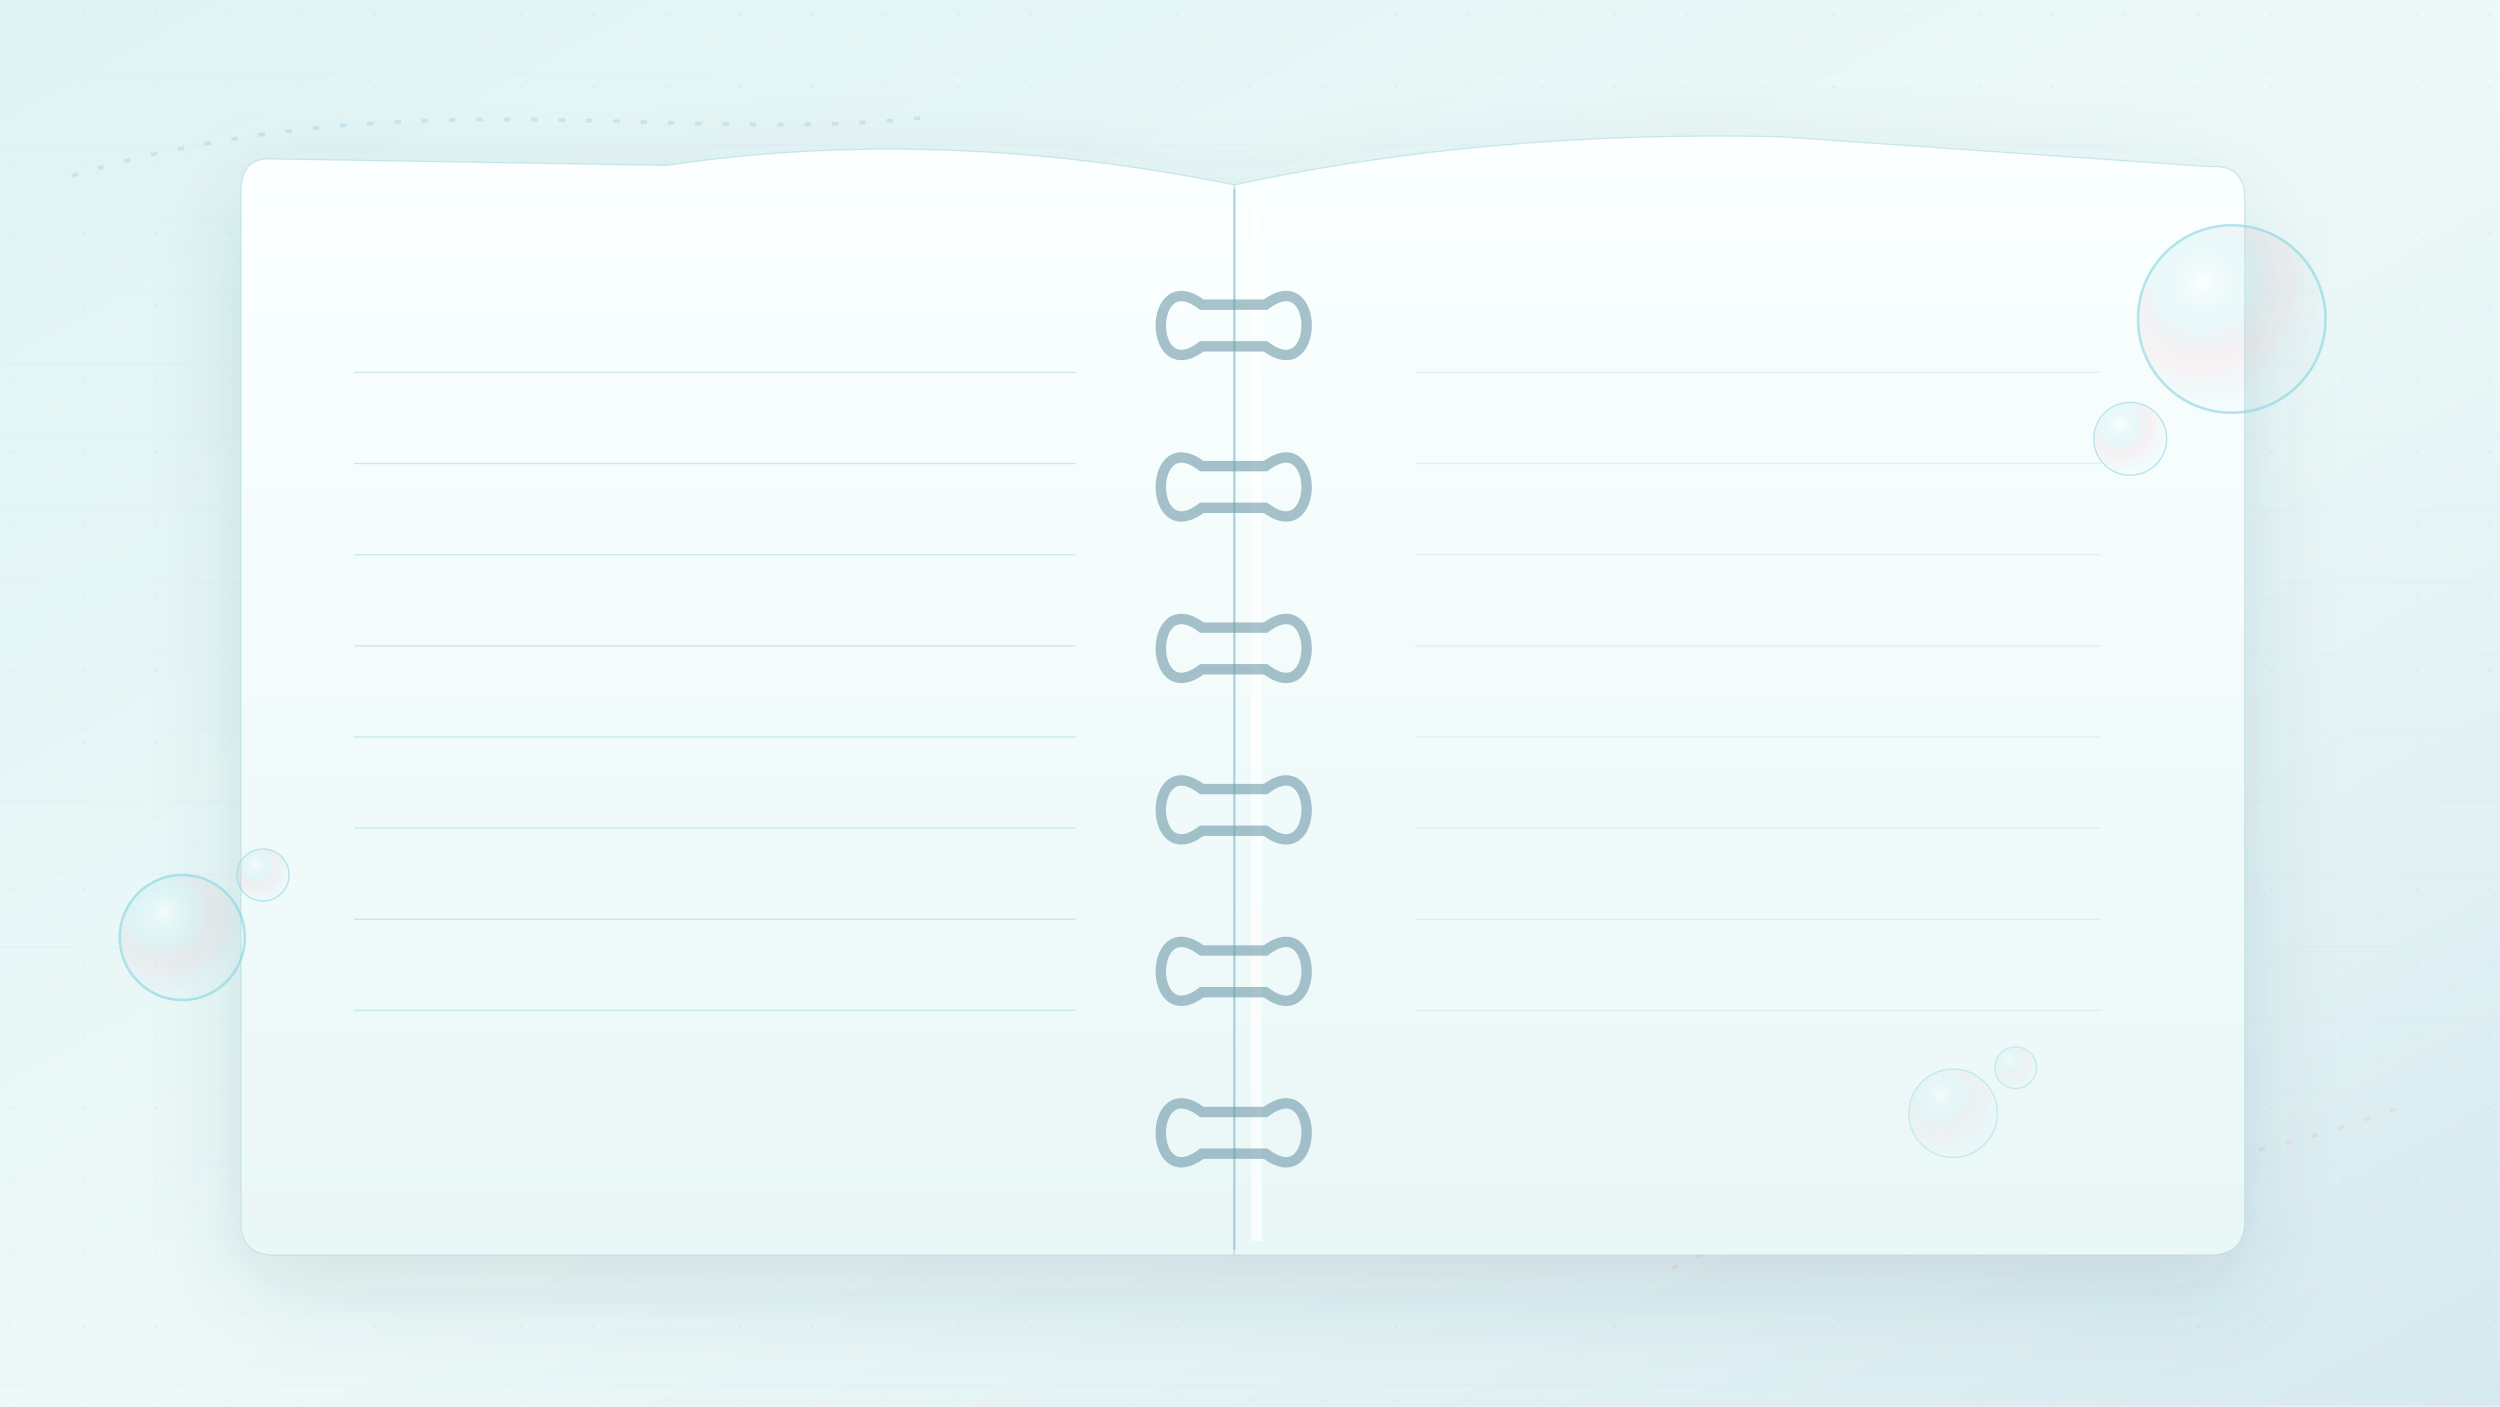
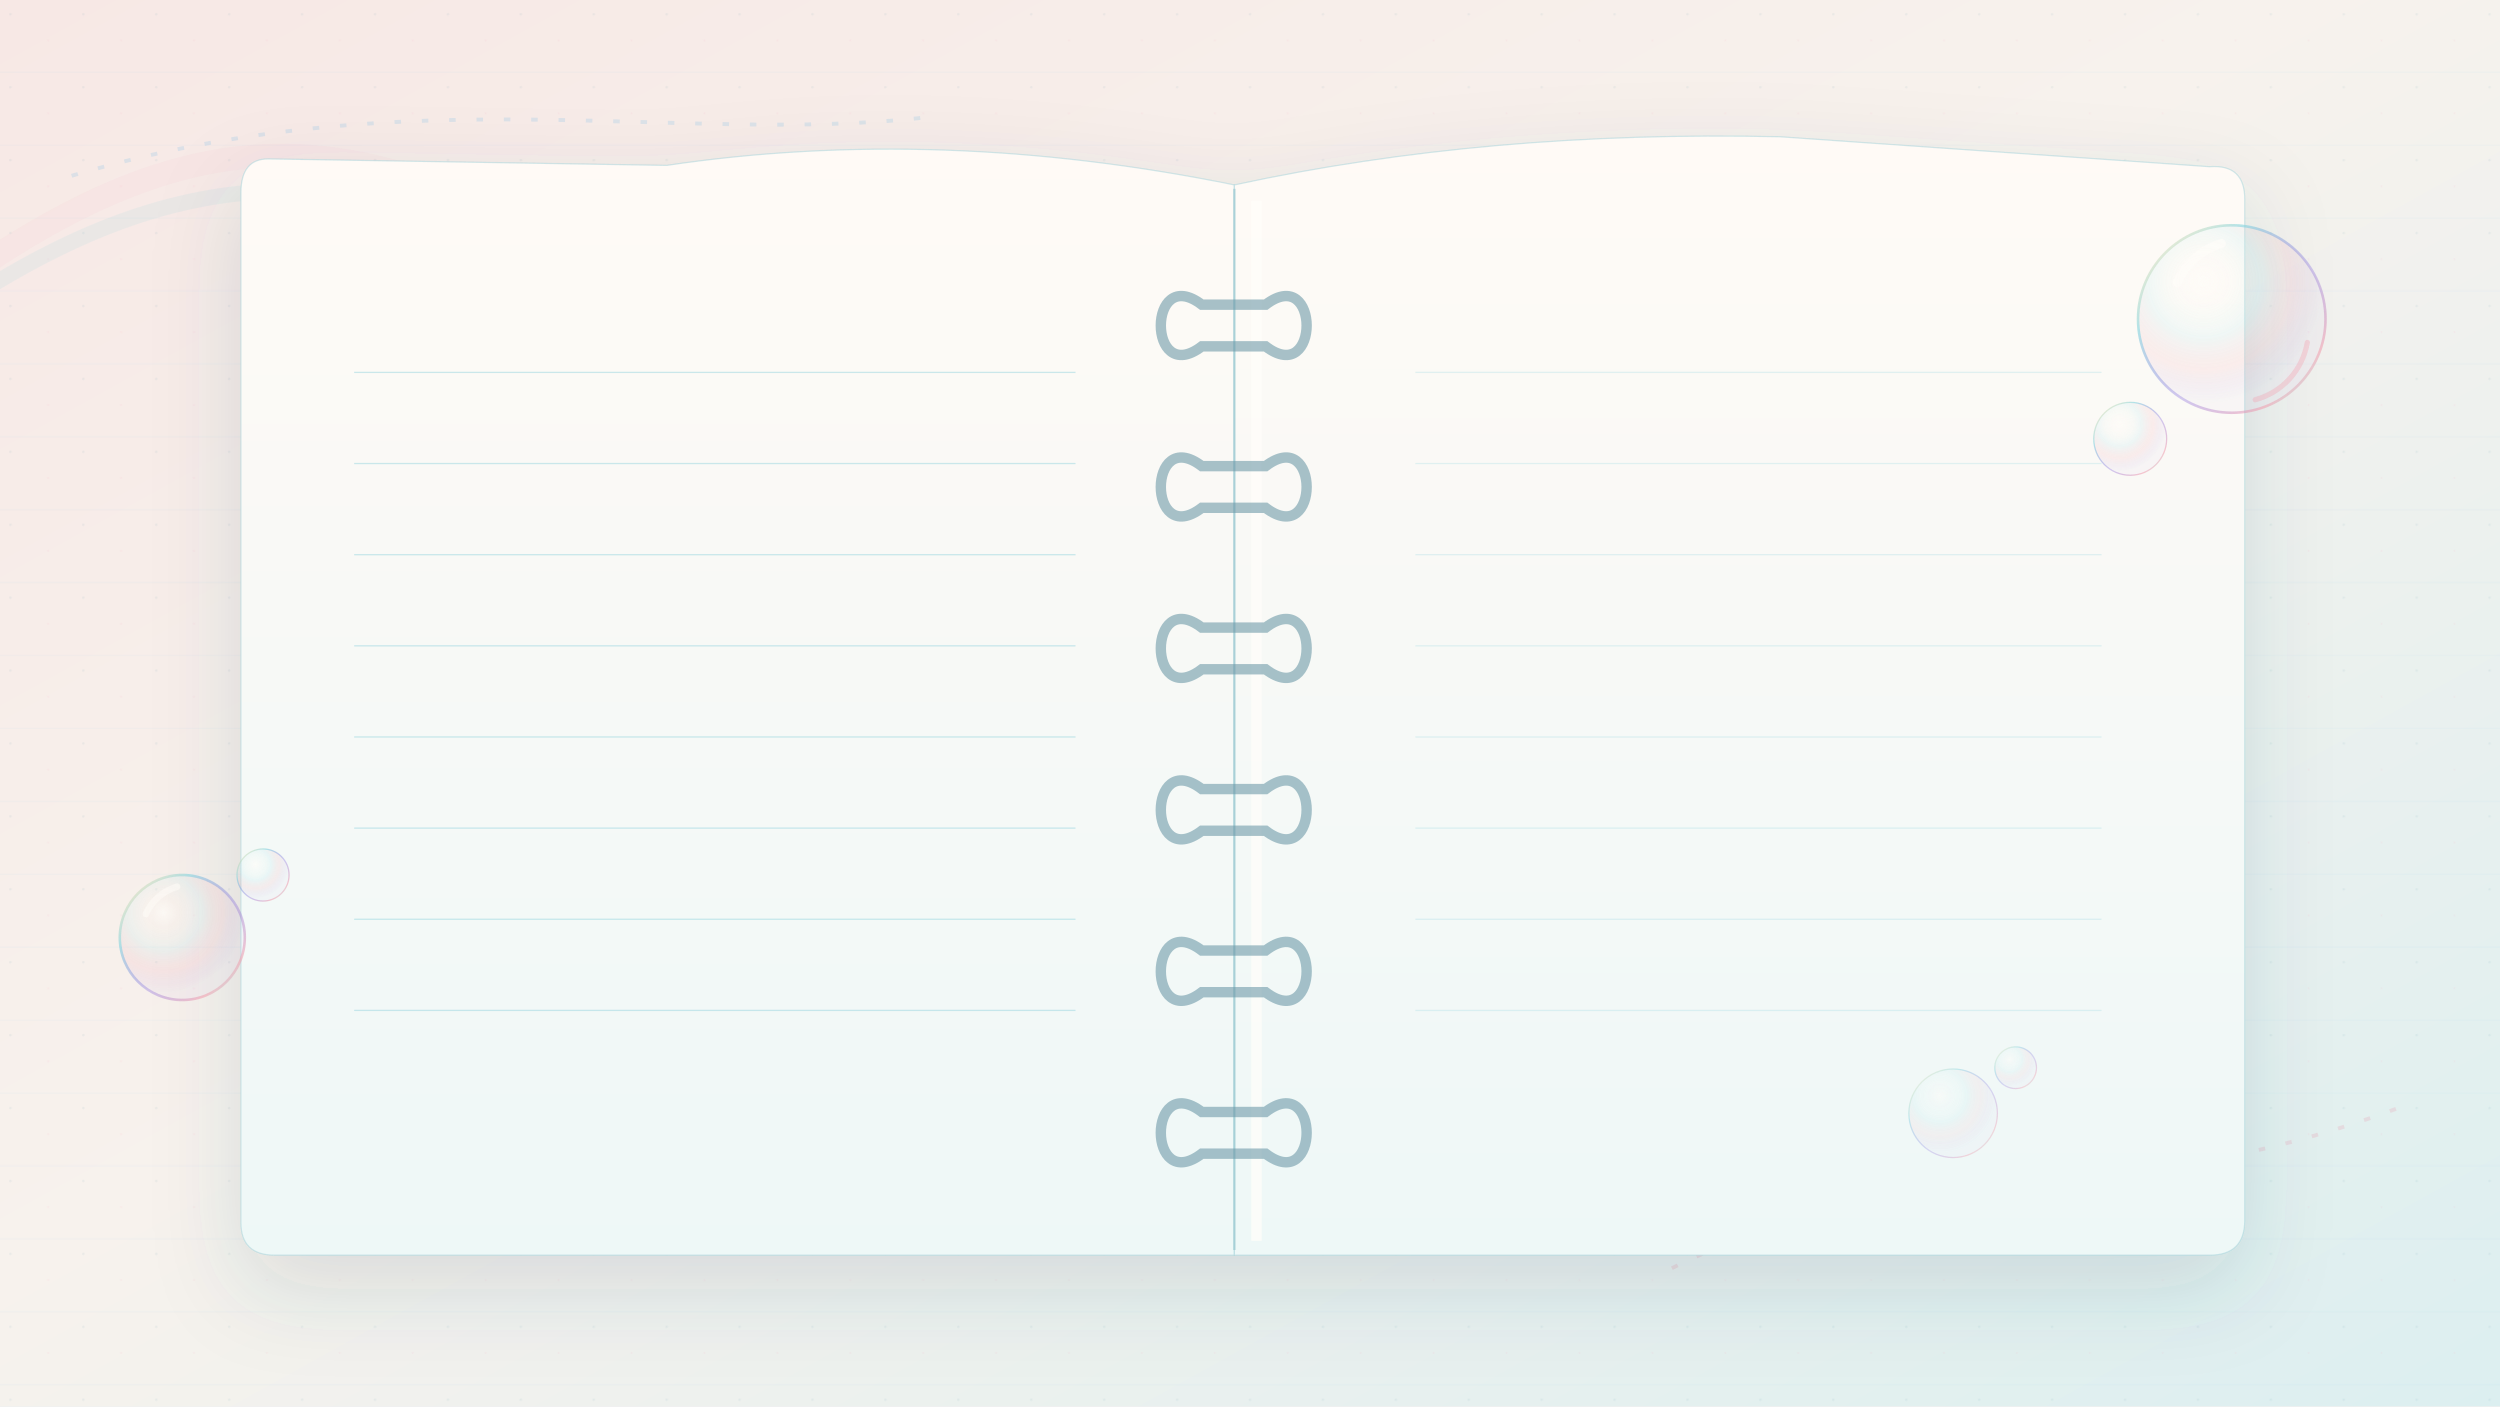
<svg xmlns="http://www.w3.org/2000/svg" width="1920" height="1080" viewBox="0 0 1920 1080">
  <defs>
    <linearGradient id="desk" x1="0" y1="0" x2="1" y2="1">
-       <stop offset="0" stop-color="#dff3f4" />
-       <stop offset="0.52" stop-color="#edf9f8" />
-       <stop offset="1" stop-color="#d7eaf0" />
+       <stop offset="0" stop-color="#f7e8e5" />
+       <stop offset="0.46" stop-color="#f7f2ed" />
+       <stop offset="1" stop-color="#dceff0" />
    </linearGradient>
    <linearGradient id="paper" x1="0" y1="0" x2="0" y2="1">
-       <stop offset="0" stop-color="#fbffff" />
-       <stop offset="1" stop-color="#eaf7f7" />
+       <stop offset="0" stop-color="#fffaf6" />
+       <stop offset="1" stop-color="#eef8f7" />
    </linearGradient>
    <radialGradient id="bubble" cx="35%" cy="30%" r="65%">
-       <stop offset="0" stop-color="#fff" stop-opacity=".9" />
-       <stop offset=".38" stop-color="#bdebf0" stop-opacity=".42" />
-       <stop offset=".72" stop-color="#f29aab" stop-opacity=".16" />
-       <stop offset="1" stop-color="#6fb8e7" stop-opacity=".04" />
+       <stop offset="0" stop-color="#fffdf9" stop-opacity=".92" />
+       <stop offset=".18" stop-color="#fffdf9" stop-opacity=".12" />
+       <stop offset=".46" stop-color="#bdebf0" stop-opacity=".3" />
+       <stop offset=".72" stop-color="#f29aab" stop-opacity=".2" />
+       <stop offset="1" stop-color="#7556d9" stop-opacity=".04" />
    </radialGradient>
+     <linearGradient id="bubbleEdge" x1="0" y1="0" x2="1" y2="1">
+       <stop offset="0" stop-color="#f7d88a" stop-opacity=".45" />
+       <stop offset=".28" stop-color="#86d5df" stop-opacity=".9" />
+       <stop offset=".58" stop-color="#7556d9" stop-opacity=".42" />
+       <stop offset=".82" stop-color="#f29aab" stop-opacity=".78" />
+       <stop offset="1" stop-color="#86d5df" stop-opacity=".52" />
+     </linearGradient>
    <filter id="paperShadow" x="-20%" y="-20%" width="140%" height="150%">
      <feDropShadow dx="0" dy="26" stdDeviation="34" flood-color="#31586c" flood-opacity=".14" />
    </filter>
    <pattern id="grain" width="56" height="56" patternUnits="userSpaceOnUse">
      <circle cx="8" cy="11" r="1" fill="#5f94a4" opacity=".08" />
      <circle cx="37" cy="31" r=".8" fill="#f4afc5" opacity=".12" />
      <path d="M0 55.5H56" stroke="#6fb8e7" stroke-opacity=".045" />
    </pattern>
  </defs>
  <rect width="1920" height="1080" fill="url(#desk)" />
  <rect width="1920" height="1080" fill="url(#grain)" />
-   <path d="M55 135C315 58 520 112 713 90" fill="none" stroke="#6fb8e7" stroke-width="3" stroke-dasharray="5 16" opacity=".25" />
-   <path d="M1284 974c165-84 338-39 563-125" fill="none" stroke="#f4afc5" stroke-width="3" stroke-dasharray="5 16" opacity=".25" />
+   <path d="M55 135C315 58 520 112 713 90" fill="none" stroke="#6fb8e7" stroke-width="3" stroke-dasharray="5 16" opacity=".2" />
+   <path d="M1284 974c165-84 338-39 563-125" fill="none" stroke="#e990a6" stroke-width="3" stroke-dasharray="5 16" opacity=".22" />
+   <path d="M-80 252C126 91 245 89 420 180" fill="none" stroke="#f0a4bb" stroke-width="18" opacity=".08" />
+   <path d="M-90 277C111 122 252 116 428 203" fill="none" stroke="#73ced9" stroke-width="12" opacity=".1" />
  <g filter="url(#paperShadow)">
    <path d="M206 122Q185 122 185 148V939Q185 964 211 964H948V142Q721 96 512 127Z" fill="url(#paper)" stroke="#9ccfd8" stroke-opacity=".45" />
    <path d="M948 142V964H1697Q1724 964 1724 937V153Q1724 126 1697 128L1367 105Q1142 100 948 142Z" fill="url(#paper)" stroke="#9ccfd8" stroke-opacity=".45" />
  </g>
  <path d="M948 145V960" stroke="#88bdc8" stroke-width="2" opacity=".45" />
-   <path d="M965 154V953" stroke="#fff" stroke-width="8" opacity=".75" />
+   <path d="M965 154V953" stroke="#fffdf9" stroke-width="8" opacity=".75" />
  <g fill="none" stroke="#6e9aa8" stroke-width="8" opacity=".6">
    <path d="M923 234c-42-32-42 64 0 32h49c42 32 42-64 0-32z" />
    <path d="M923 358c-42-32-42 64 0 32h49c42 32 42-64 0-32z" />
    <path d="M923 482c-42-32-42 64 0 32h49c42 32 42-64 0-32z" />
    <path d="M923 606c-42-32-42 64 0 32h49c42 32 42-64 0-32z" />
    <path d="M923 730c-42-32-42 64 0 32h49c42 32 42-64 0-32z" />
    <path d="M923 854c-42-32-42 64 0 32h49c42 32 42-64 0-32z" />
  </g>
  <g opacity=".46" fill="none" stroke="#8fd2dd">
    <path d="M272 286H826M272 356H826M272 426H826M272 496H826M272 566H826M272 636H826M272 706H826M272 776H826" />
    <path d="M1087 286H1614M1087 356H1614M1087 426H1614M1087 496H1614M1087 566H1614M1087 636H1614M1087 706H1614M1087 776H1614" opacity=".55" />
  </g>
-   <g id="denia-bubble-field" opacity=".62" fill="none" stroke="#86d5df">
+   <g id="denia-bubble-field" opacity=".7" fill="none" stroke="url(#bubbleEdge)">
    <g transform="translate(1714 245)">
      <circle r="72" fill="url(#bubble)" stroke-width="2" />
+       <path d="M-42-28A55 55 0 0 1-8-58" stroke="#fffdf9" stroke-width="7" stroke-linecap="round" opacity=".68" />
+       <path d="M18 62A55 55 0 0 0 58 18" stroke="#f29aab" stroke-width="4" stroke-linecap="round" opacity=".48" />
      <circle cx="-78" cy="92" r="28" fill="url(#bubble)" />
    </g>
    <g transform="translate(140 720)">
      <circle r="48" fill="url(#bubble)" stroke-width="2" />
+       <path d="M-28-18A38 38 0 0 1-4-39" stroke="#fffdf9" stroke-width="5" stroke-linecap="round" opacity=".7" />
      <circle cx="62" cy="-48" r="20" fill="url(#bubble)" />
    </g>
    <g transform="translate(1500 855)" opacity=".7">
      <circle r="34" fill="url(#bubble)" />
      <circle cx="48" cy="-35" r="16" fill="url(#bubble)" />
    </g>
  </g>
</svg>
